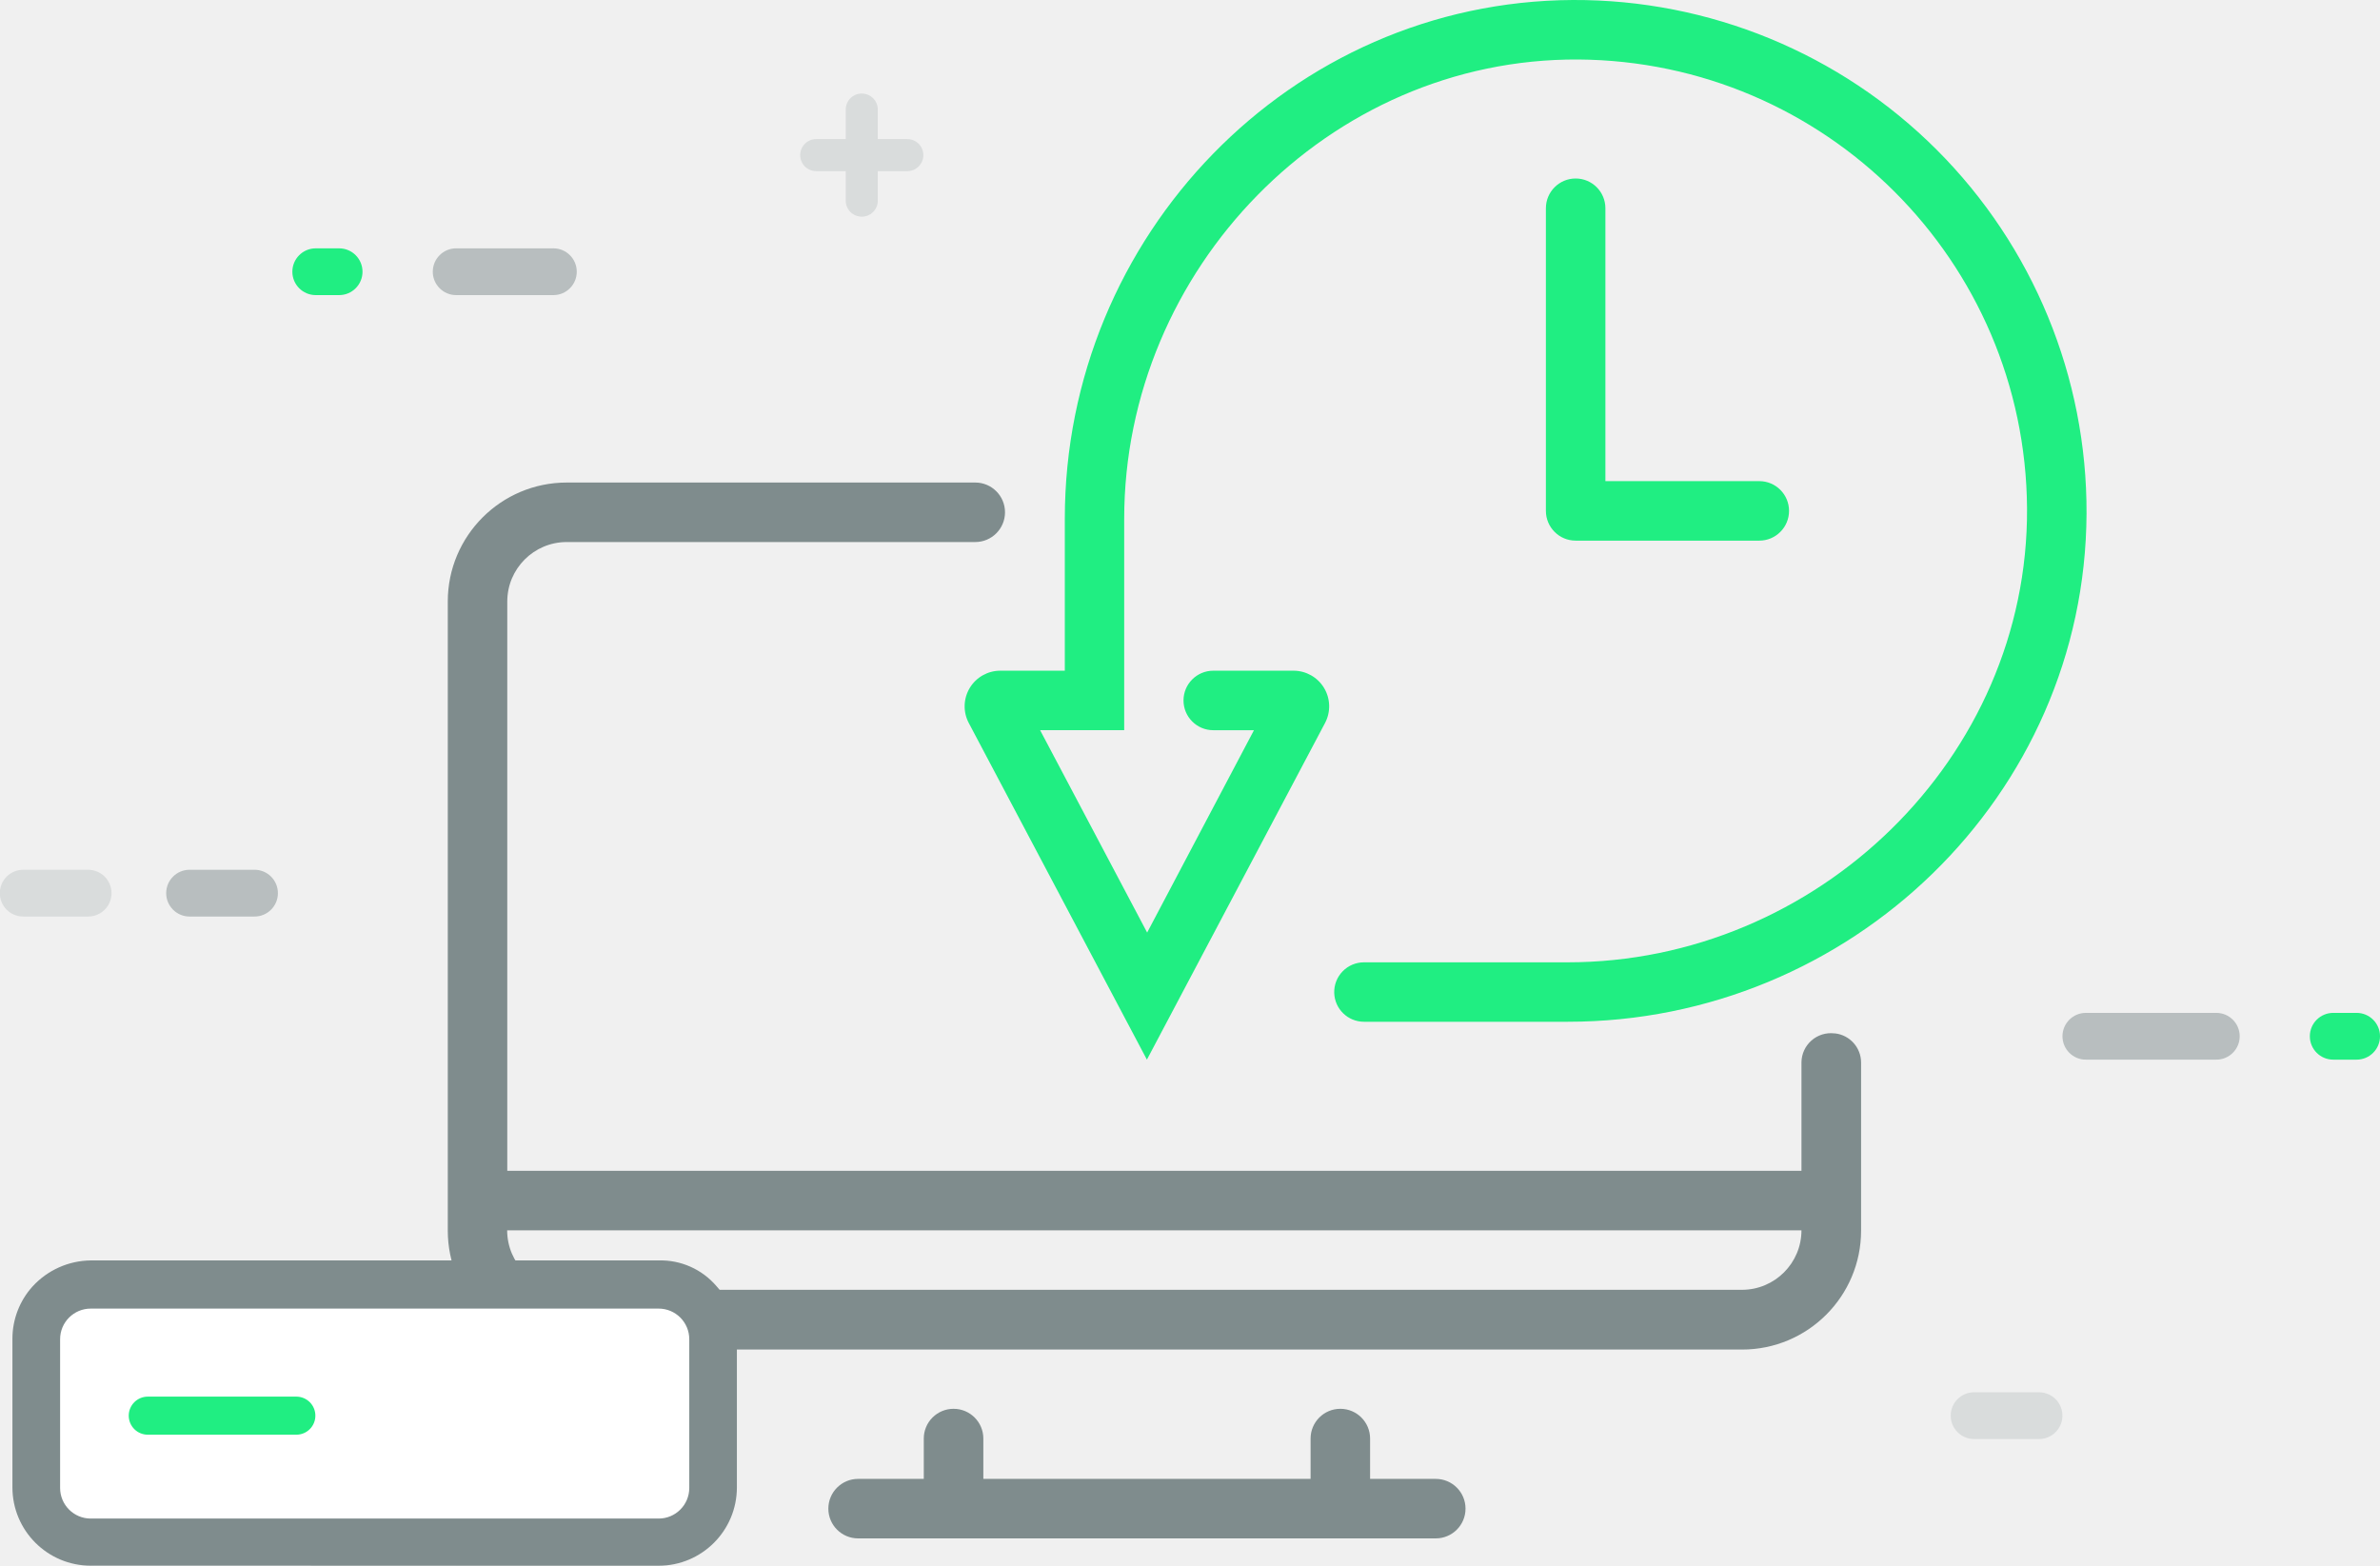
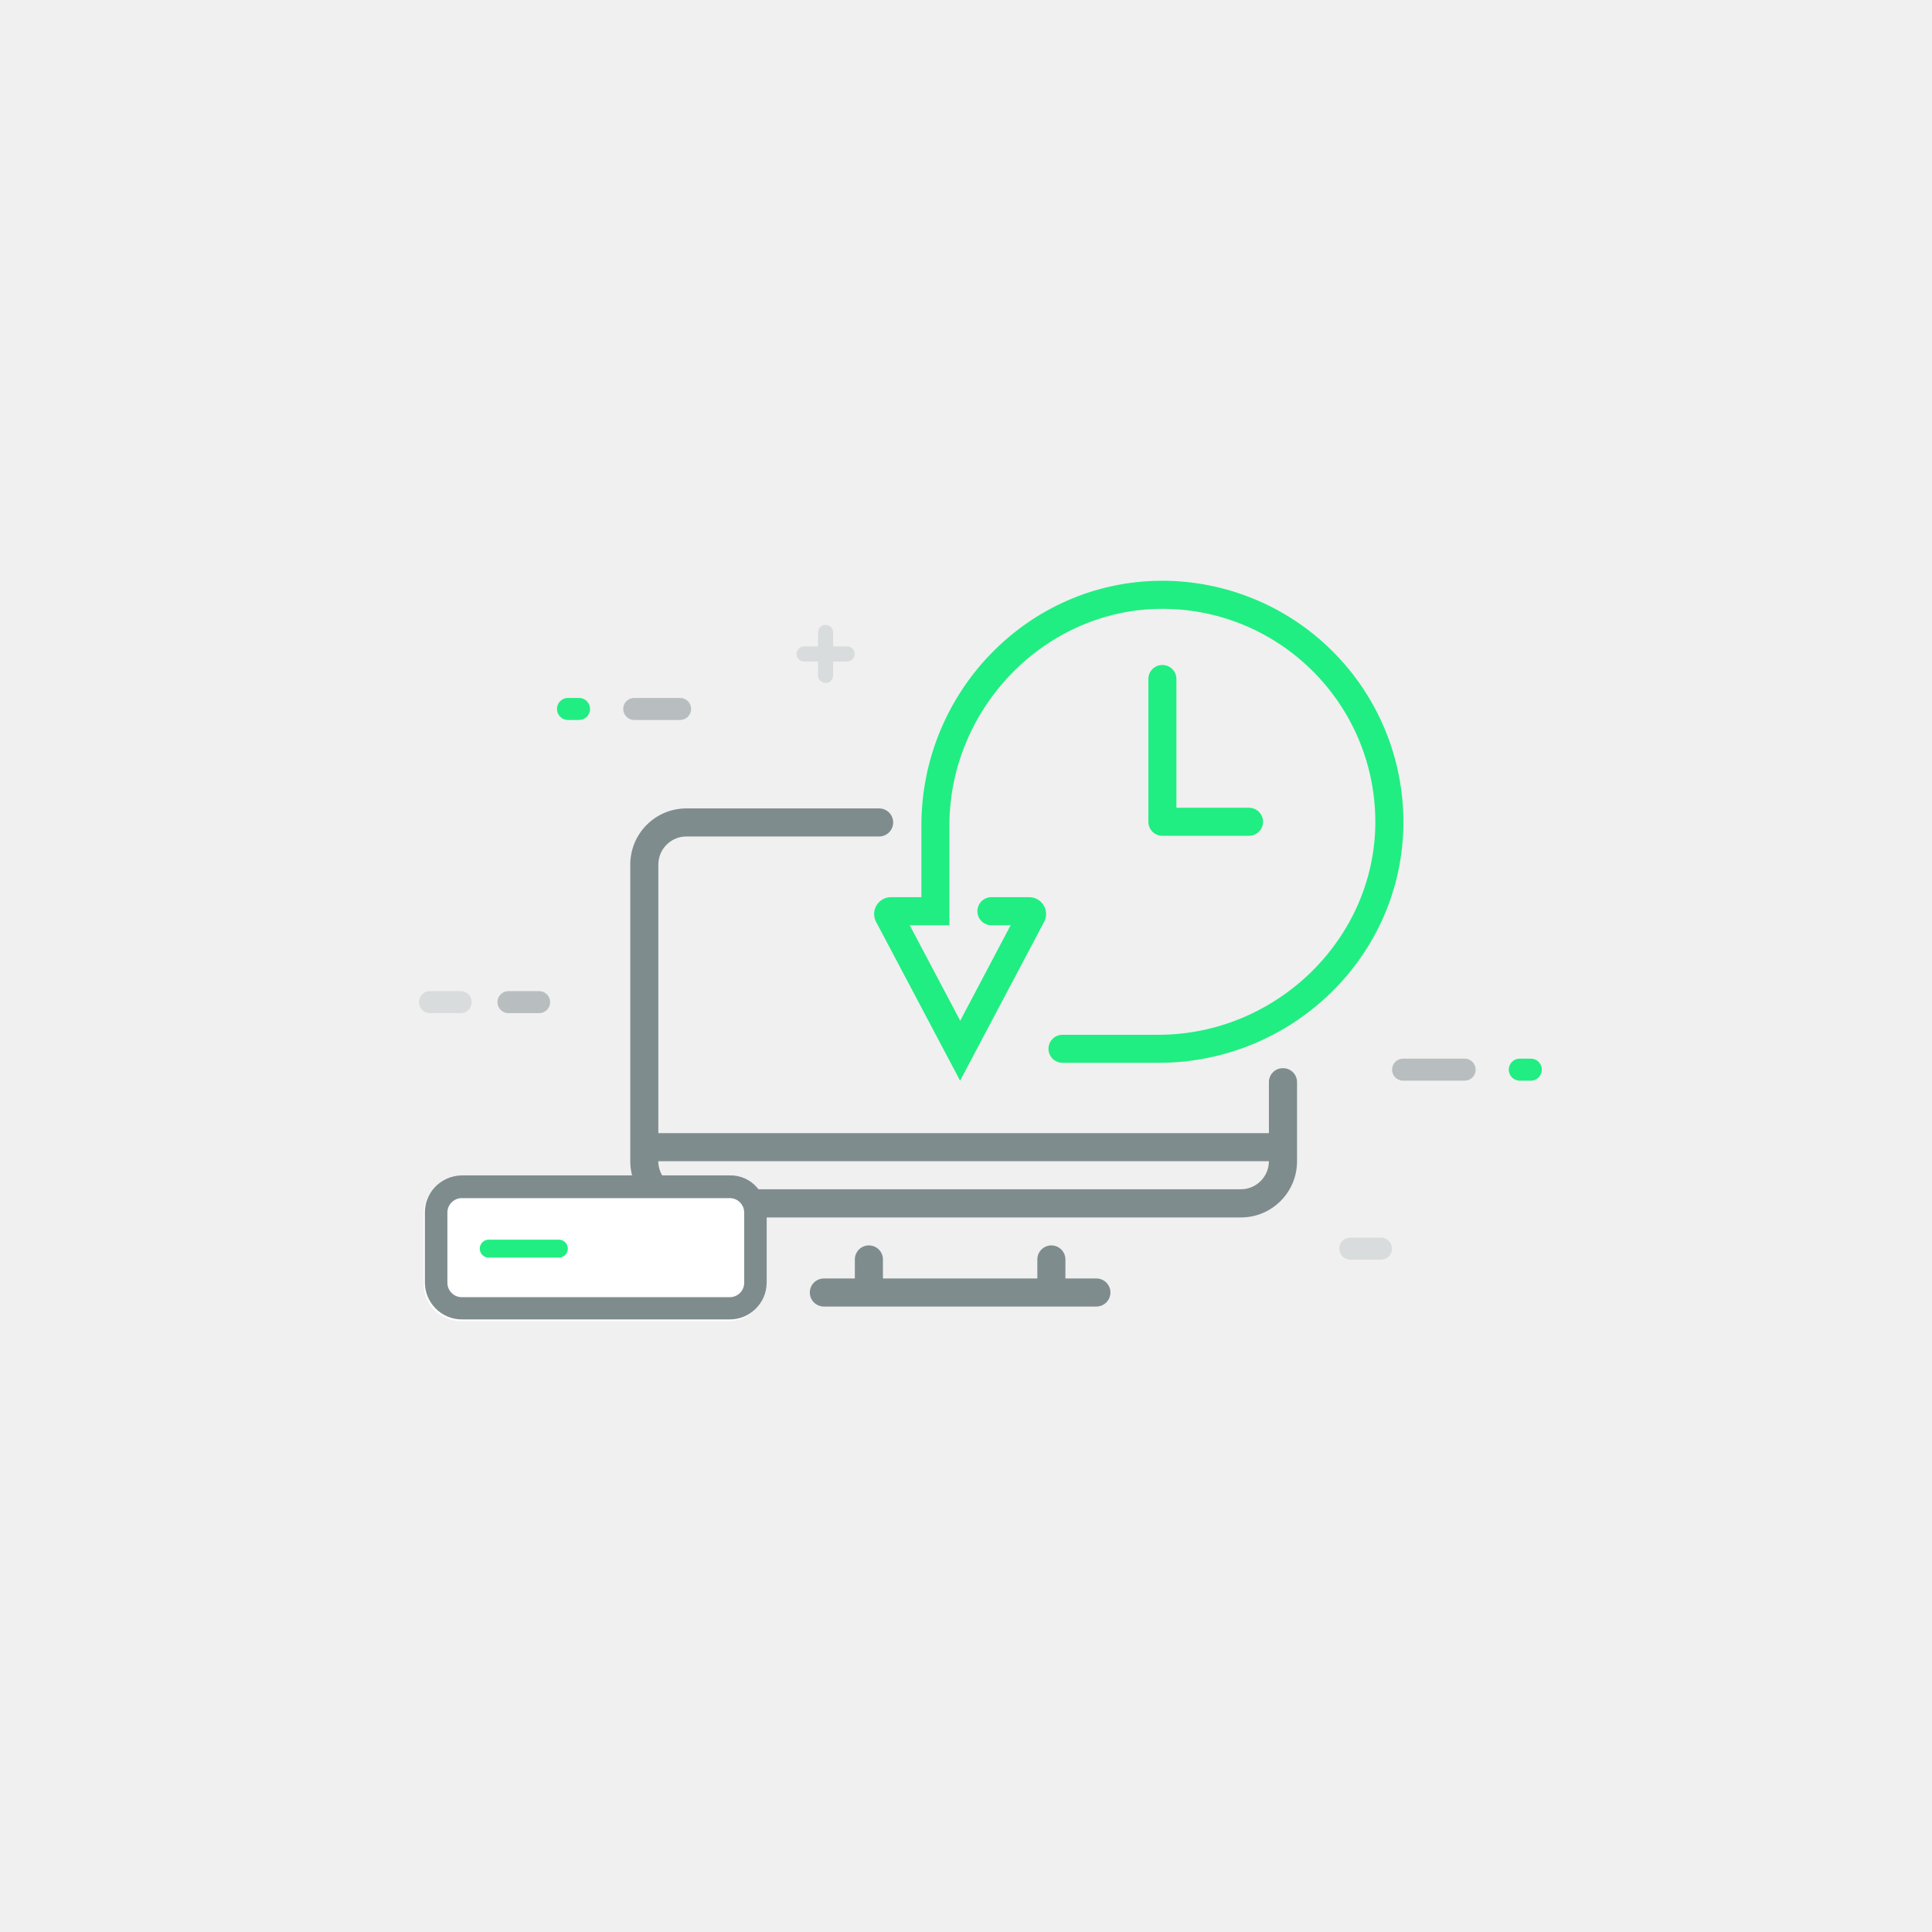
- <svg xmlns="http://www.w3.org/2000/svg" id="Layer_5" data-name="Layer 5" viewBox="0 0 388.8 255.78">
+ <svg xmlns="http://www.w3.org/2000/svg" viewBox="0 0 669 669">
  <defs>
-     <style>.cls-1,.cls-4{fill:#7f8c8d;}.cls-2{fill:#20ee82;}.cls-3{opacity:0.5;}.cls-4,.cls-7{opacity:0.2;}.cls-5{fill:#fff;}.cls-6{fill:none;stroke:#20ee82;stroke-linecap:round;stroke-miterlimit:10;stroke-width:6.22px;}</style>
+     <style>.cls-1,.cls-6{fill:#fff;}.cls-1{opacity:0;}.cls-2,.cls-5{fill:#7f8c8d;}.cls-3{fill:#20ee82;}.cls-4{opacity:0.5;}.cls-5,.cls-8{opacity:0.2;}.cls-7{fill:none;stroke:#20ee82;stroke-linecap:round;stroke-miterlimit:10;stroke-width:6.22px;}</style>
  </defs>
-   <path class="cls-1" d="M7299.89,7240.15v17.72H7088.47v-93a9.72,9.72,0,0,1,9.72-9.72h66.73a4.86,4.86,0,0,0,4.86-4.86h0a4.86,4.86,0,0,0-4.86-4.86h-66.73a19.44,19.44,0,0,0-19.44,19.44v102.76a19.44,19.44,0,0,0,19.44,19.44h192a19.44,19.44,0,0,0,19.44-19.44v-27.43a4.8,4.8,0,0,0-4.26-4.78h-.1A4.81,4.81,0,0,0,7299.89,7240.15Zm0,27.44a9.73,9.73,0,0,1-9.72,9.72h-192a9.73,9.73,0,0,1-9.72-9.72Z" transform="translate(-7005.6 -7066.6)" />
-   <path class="cls-1" d="M7156.51,7301.61v6.59h-10.73a4.86,4.86,0,0,0-4.86,4.86h0a4.86,4.86,0,0,0,4.86,4.86h94.37a4.86,4.86,0,0,0,4.86-4.86h0a4.86,4.86,0,0,0-4.86-4.86h-10.73v-6.59a4.86,4.86,0,0,0-4.86-4.86h0a4.86,4.86,0,0,0-4.86,4.86v6.59h-53.46v-6.59a4.86,4.86,0,0,0-4.86-4.86h0A4.86,4.86,0,0,0,7156.51,7301.61Z" transform="translate(-7005.6 -7066.6)" />
-   <path class="cls-2" d="M7262.55,7066.6c-46.14.23-83,38.59-83,84.73v24.84H7169a5.82,5.82,0,0,0-5.14,8.54l29.1,55,29.1-55a5.82,5.82,0,0,0-5.14-8.54H7203.8a4.86,4.86,0,0,0-4.86,4.86h0a4.86,4.86,0,0,0,4.86,4.86h6.65L7193,7218.95l-17.49-33.07h13.74v-34.49c0-40.79,33.37-75.29,74.16-75.07a73.83,73.83,0,0,1,73.33,73.33c.23,40.79-34.28,74.16-75.07,74.16h-33.25a4.86,4.86,0,0,0-4.86,5h0a4.86,4.86,0,0,0,4.86,4.71h33.31c46.14,0,84.5-36.9,84.73-83A83.56,83.56,0,0,0,7262.55,7066.6Z" transform="translate(-7005.6 -7066.6)" />
-   <path class="cls-2" d="M7263,7154.92h30a4.86,4.86,0,0,0,0-9.72h-25.14v-44.58a4.86,4.86,0,0,0-9.72,0v49.44A4.86,4.86,0,0,0,7263,7154.92Z" transform="translate(-7005.6 -7066.6)" />
-   <g class="cls-3">
-     <path class="cls-1" d="M7047.18,7216.33h-10.61a3.82,3.82,0,1,1,0-7.64h10.61a3.82,3.82,0,0,1,0,7.64Z" transform="translate(-7005.6 -7066.6)" />
+   <g id="Layer_2" data-name="Layer 2">
+     <rect class="cls-1" width="669" height="669" />
  </g>
-   <path class="cls-4" d="M7146.38,7102a2.62,2.62,0,0,1-2.62-2.62v-4.82h-4.82a2.62,2.62,0,1,1,0-5.24h4.82v-4.82a2.62,2.62,0,1,1,5.24,0v4.82h4.82a2.62,2.62,0,0,1,0,5.24H7149v4.82A2.62,2.62,0,0,1,7146.38,7102Z" transform="translate(-7005.6 -7066.6)" />
-   <g class="cls-3">
-     <path class="cls-1" d="M7367.66,7239.71h-21.31a3.82,3.82,0,0,1,0-7.64h21.31a3.82,3.82,0,0,1,0,7.64Z" transform="translate(-7005.6 -7066.6)" />
-   </g>
-   <path class="cls-2" d="M7390.58,7239.71h-3.82a3.82,3.82,0,0,1,0-7.64h3.82a3.82,3.82,0,0,1,0,7.64Z" transform="translate(-7005.6 -7066.6)" />
-   <g class="cls-3">
-     <path class="cls-1" d="M7080.13,7107.17H7096a3.82,3.82,0,1,1,0,7.64h-15.88a3.82,3.82,0,0,1,0-7.64Z" transform="translate(-7005.6 -7066.6)" />
-   </g>
-   <path class="cls-2" d="M7057.21,7107.17H7061a3.82,3.82,0,0,1,0,7.64h-3.82a3.82,3.82,0,0,1,0-7.64Z" transform="translate(-7005.6 -7066.6)" />
-   <path class="cls-5" d="M7021.8,7322.38a12.62,12.62,0,0,1-12.57-12.64v-24a12.64,12.64,0,0,1,3.23-8.43,12.85,12.85,0,0,1,9.34-4.22H7113a11.79,11.79,0,0,1,9.31,4.17,12.69,12.69,0,0,1,3.26,8.47v24a12.62,12.62,0,0,1-12.57,12.64Z" transform="translate(-7005.6 -7066.6)" />
-   <path class="cls-1" d="M7020.42,7322.38a12.8,12.8,0,0,1-12.79-12.79v-24.3a12.74,12.74,0,0,1,3.28-8.52,13.09,13.09,0,0,1,9.5-4.26h92.78a12,12,0,0,1,9.47,4.22,12.8,12.8,0,0,1,3.32,8.57v24.3a12.8,12.8,0,0,1-12.79,12.79Zm0-42a5,5,0,0,0-5,5v24.3a5,5,0,0,0,5,5h92.78a5,5,0,0,0,5-5v-24.3a5,5,0,0,0-5-5Z" transform="translate(-7005.6 -7066.6)" />
-   <line class="cls-6" x1="24.14" y1="231.27" x2="48.41" y2="231.27" />
-   <g class="cls-7">
-     <path class="cls-1" d="M7020,7216.33h-10.61a3.82,3.82,0,0,1,0-7.64H7020a3.82,3.82,0,0,1,0,7.64Z" transform="translate(-7005.6 -7066.6)" />
-   </g>
-   <g class="cls-7">
-     <path class="cls-1" d="M7338.7,7301.69h-10.61a3.82,3.82,0,0,1,0-7.64h10.61a3.82,3.82,0,0,1,0,7.64Z" transform="translate(-7005.6 -7066.6)" />
+   <g id="Layer_6" data-name="Layer 6">
+     <path class="cls-2" d="M7307.89,7239.15v17.72H7096.47v-93a9.72,9.72,0,0,1,9.72-9.72h66.73a4.86,4.86,0,0,0,4.86-4.86h0a4.86,4.86,0,0,0-4.86-4.86h-66.73a19.44,19.44,0,0,0-19.44,19.44v102.76a19.44,19.44,0,0,0,19.44,19.44h192a19.44,19.44,0,0,0,19.44-19.44v-27.43a4.8,4.8,0,0,0-4.26-4.78h-.1A4.81,4.81,0,0,0,7307.89,7239.15Zm0,27.44a9.73,9.73,0,0,1-9.72,9.72h-192a9.73,9.73,0,0,1-9.72-9.72Z" transform="translate(-6868.5 -6864.5)" />
+     <path class="cls-2" d="M7164.51,7300.61v6.59h-10.73a4.86,4.86,0,0,0-4.86,4.86h0a4.86,4.86,0,0,0,4.86,4.86h94.37a4.86,4.86,0,0,0,4.86-4.86h0a4.86,4.86,0,0,0-4.86-4.86h-10.73v-6.59a4.86,4.86,0,0,0-4.86-4.86h0a4.86,4.86,0,0,0-4.86,4.86v6.59h-53.46v-6.59a4.86,4.86,0,0,0-4.86-4.86h0A4.86,4.86,0,0,0,7164.51,7300.61Z" transform="translate(-6868.5 -6864.5)" />
+     <path class="cls-3" d="M7270.55,7065.6c-46.14.23-83,38.59-83,84.73v24.84H7177a5.82,5.82,0,0,0-5.14,8.54l29.1,55,29.1-55a5.82,5.82,0,0,0-5.14-8.54H7211.8a4.86,4.86,0,0,0-4.86,4.86h0a4.86,4.86,0,0,0,4.86,4.86h6.65L7201,7217.95l-17.49-33.07h13.74v-34.49c0-40.79,33.37-75.29,74.16-75.07a73.83,73.83,0,0,1,73.33,73.33c.23,40.79-34.28,74.16-75.07,74.16h-33.25a4.86,4.86,0,0,0-4.86,5h0a4.86,4.86,0,0,0,4.86,4.71h33.31c46.14,0,84.5-36.9,84.73-83A83.56,83.56,0,0,0,7270.55,7065.6Z" transform="translate(-6868.5 -6864.5)" />
+     <path class="cls-3" d="M7271,7153.92h30a4.86,4.86,0,0,0,0-9.72h-25.14v-44.58a4.86,4.86,0,0,0-9.72,0v49.44A4.86,4.86,0,0,0,7271,7153.92Z" transform="translate(-6868.5 -6864.5)" />
+     <g class="cls-4">
+       <path class="cls-2" d="M7055.18,7215.33h-10.61a3.82,3.82,0,1,1,0-7.64h10.61a3.82,3.82,0,0,1,0,7.64Z" transform="translate(-6868.5 -6864.5)" />
+     </g>
+     <path class="cls-5" d="M7154.38,7101a2.62,2.62,0,0,1-2.62-2.62v-4.82h-4.82a2.62,2.62,0,1,1,0-5.24h4.82v-4.82a2.62,2.62,0,1,1,5.24,0v4.82h4.82a2.62,2.62,0,0,1,0,5.24H7157v4.82A2.62,2.62,0,0,1,7154.38,7101Z" transform="translate(-6868.5 -6864.5)" />
+     <g class="cls-4">
+       <path class="cls-2" d="M7375.66,7238.71h-21.31a3.82,3.82,0,0,1,0-7.64h21.31a3.82,3.82,0,0,1,0,7.64Z" transform="translate(-6868.5 -6864.5)" />
+     </g>
+     <path class="cls-3" d="M7398.58,7238.71h-3.82a3.82,3.82,0,0,1,0-7.64h3.82a3.82,3.82,0,0,1,0,7.64Z" transform="translate(-6868.5 -6864.5)" />
+     <g class="cls-4">
+       <path class="cls-2" d="M7088.13,7106.17H7104a3.82,3.82,0,1,1,0,7.64h-15.88a3.82,3.82,0,0,1,0-7.64Z" transform="translate(-6868.5 -6864.5)" />
+     </g>
+     <path class="cls-3" d="M7065.21,7106.17H7069a3.82,3.82,0,0,1,0,7.64h-3.82a3.82,3.82,0,0,1,0-7.64Z" transform="translate(-6868.5 -6864.5)" />
+     <path class="cls-6" d="M7028,7321.95a12.8,12.8,0,0,1-12.79-12.79v-24.3a12.74,12.74,0,0,1,3.28-8.52,13.09,13.09,0,0,1,9.5-4.26h92.78a12,12,0,0,1,9.47,4.22,12.8,12.8,0,0,1,3.32,8.57v24.3a12.8,12.8,0,0,1-12.79,12.79Z" transform="translate(-6868.5 -6864.5)" />
+     <path class="cls-2" d="M7028.42,7321.38a12.8,12.8,0,0,1-12.79-12.79v-24.3a12.74,12.74,0,0,1,3.28-8.52,13.09,13.09,0,0,1,9.5-4.26h92.78a12,12,0,0,1,9.47,4.22,12.8,12.8,0,0,1,3.32,8.57v24.3a12.8,12.8,0,0,1-12.79,12.79Zm0-42a5,5,0,0,0-5,5v24.3a5,5,0,0,0,5,5h92.78a5,5,0,0,0,5-5v-24.3a5,5,0,0,0-5-5Z" transform="translate(-6868.5 -6864.5)" />
+     <line class="cls-7" x1="169.24" y1="432.37" x2="193.51" y2="432.37" />
+     <g class="cls-8">
+       <path class="cls-2" d="M7028,7215.33h-10.61a3.82,3.82,0,0,1,0-7.64H7028a3.82,3.82,0,0,1,0,7.64Z" transform="translate(-6868.5 -6864.5)" />
+     </g>
+     <g class="cls-8">
+       <path class="cls-2" d="M7346.7,7300.69h-10.61a3.82,3.82,0,0,1,0-7.64h10.61a3.82,3.82,0,0,1,0,7.64Z" transform="translate(-6868.5 -6864.5)" />
+     </g>
  </g>
</svg>
